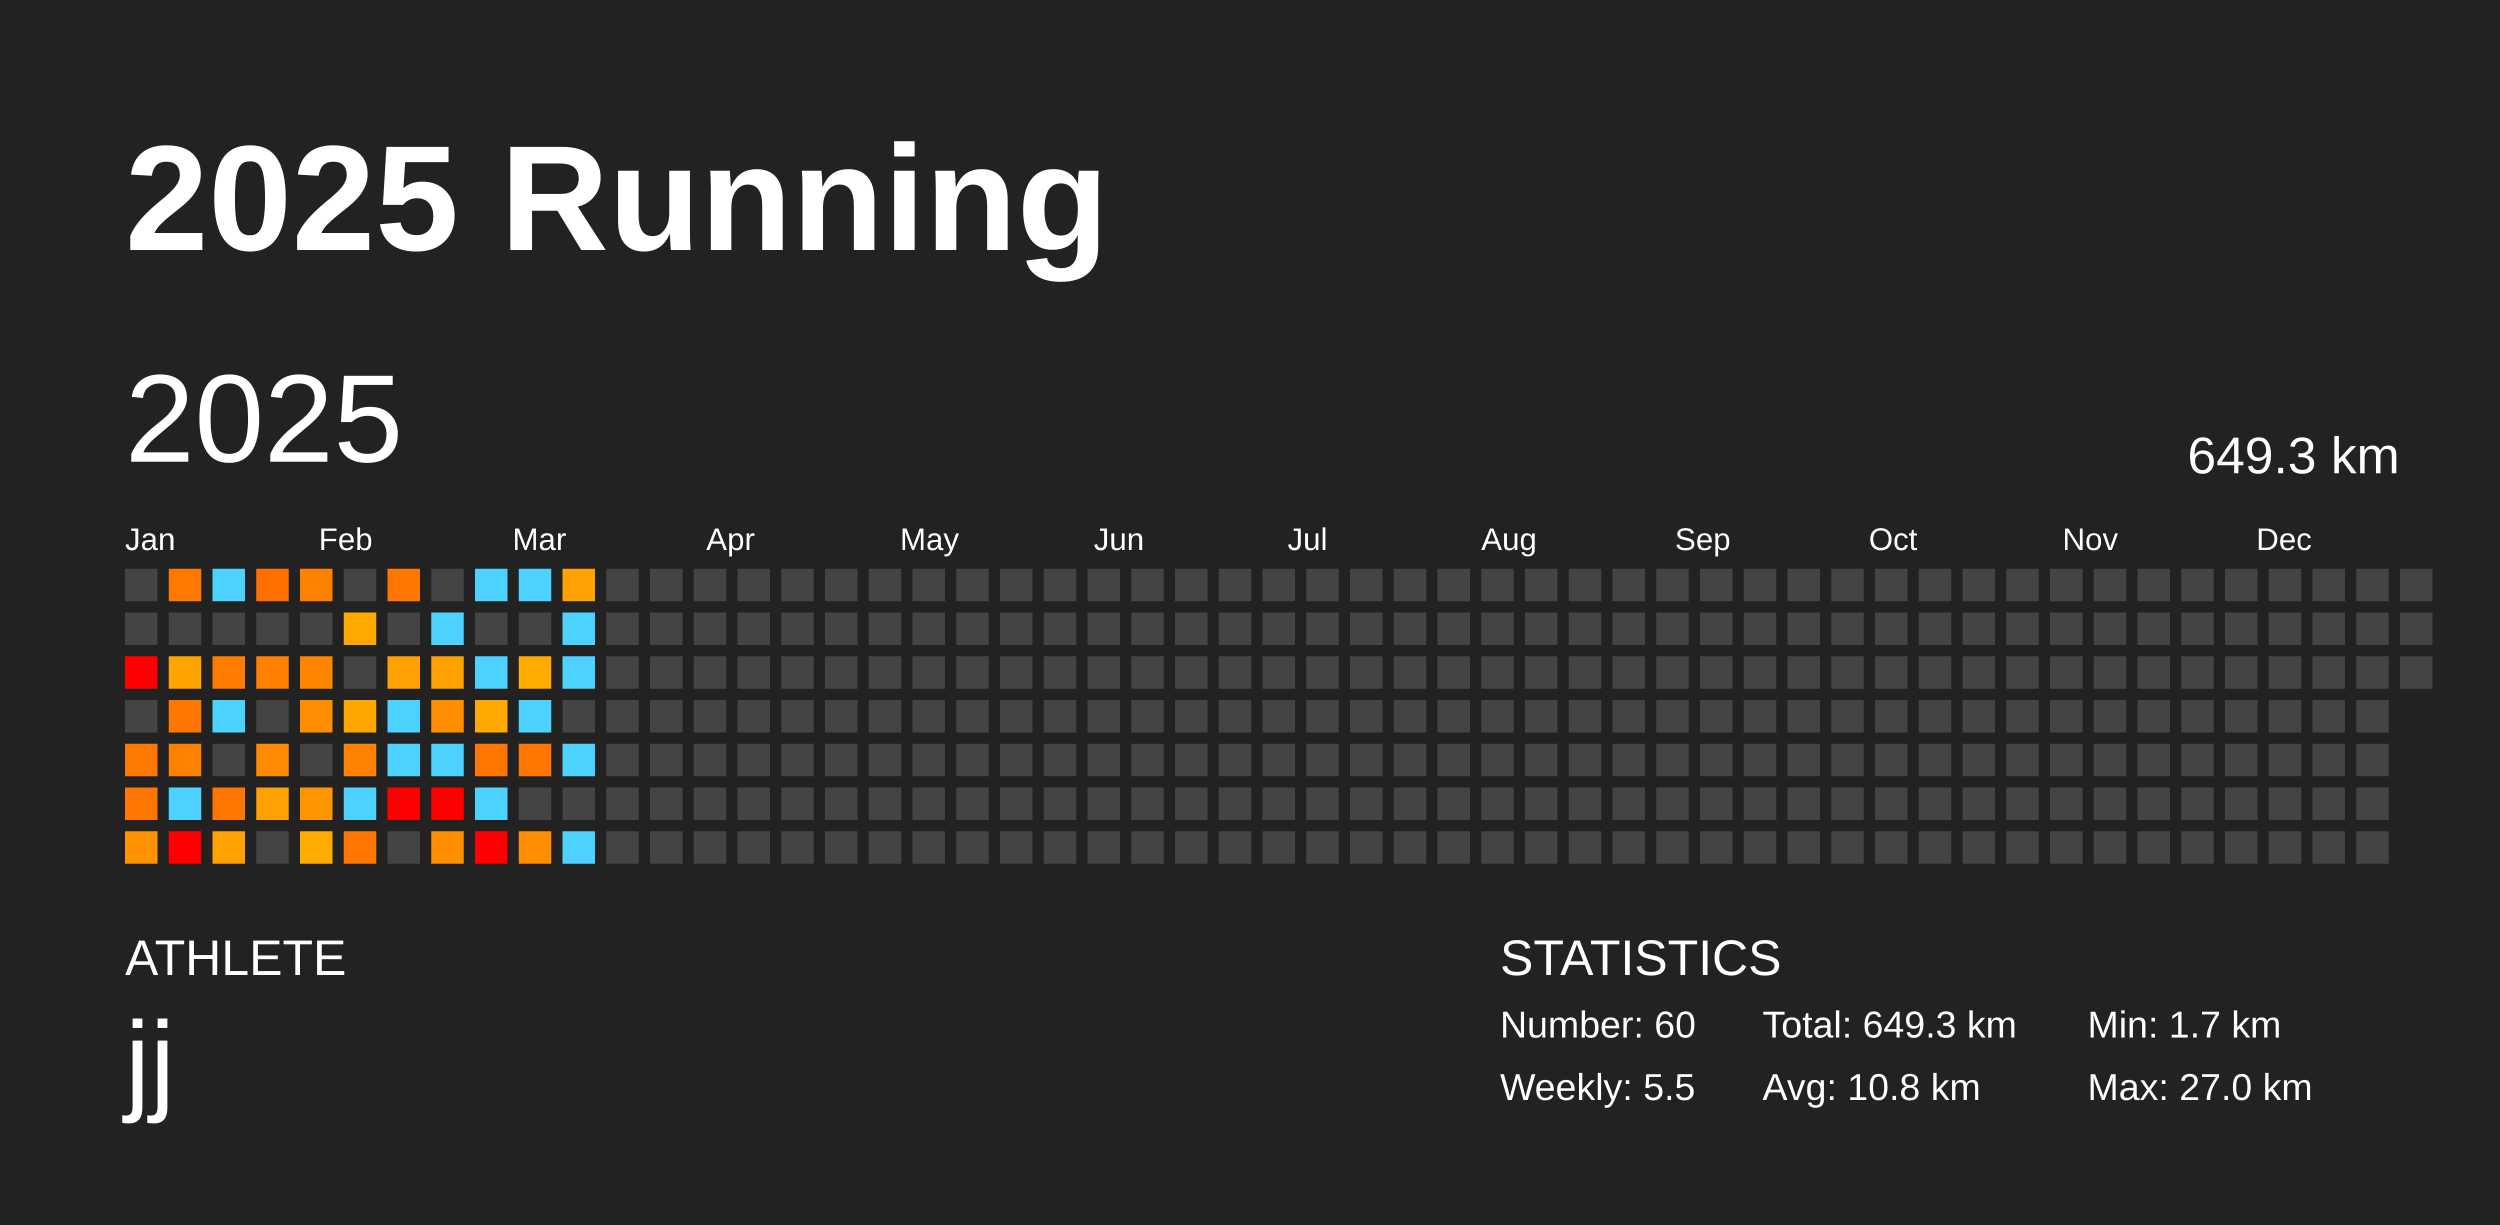
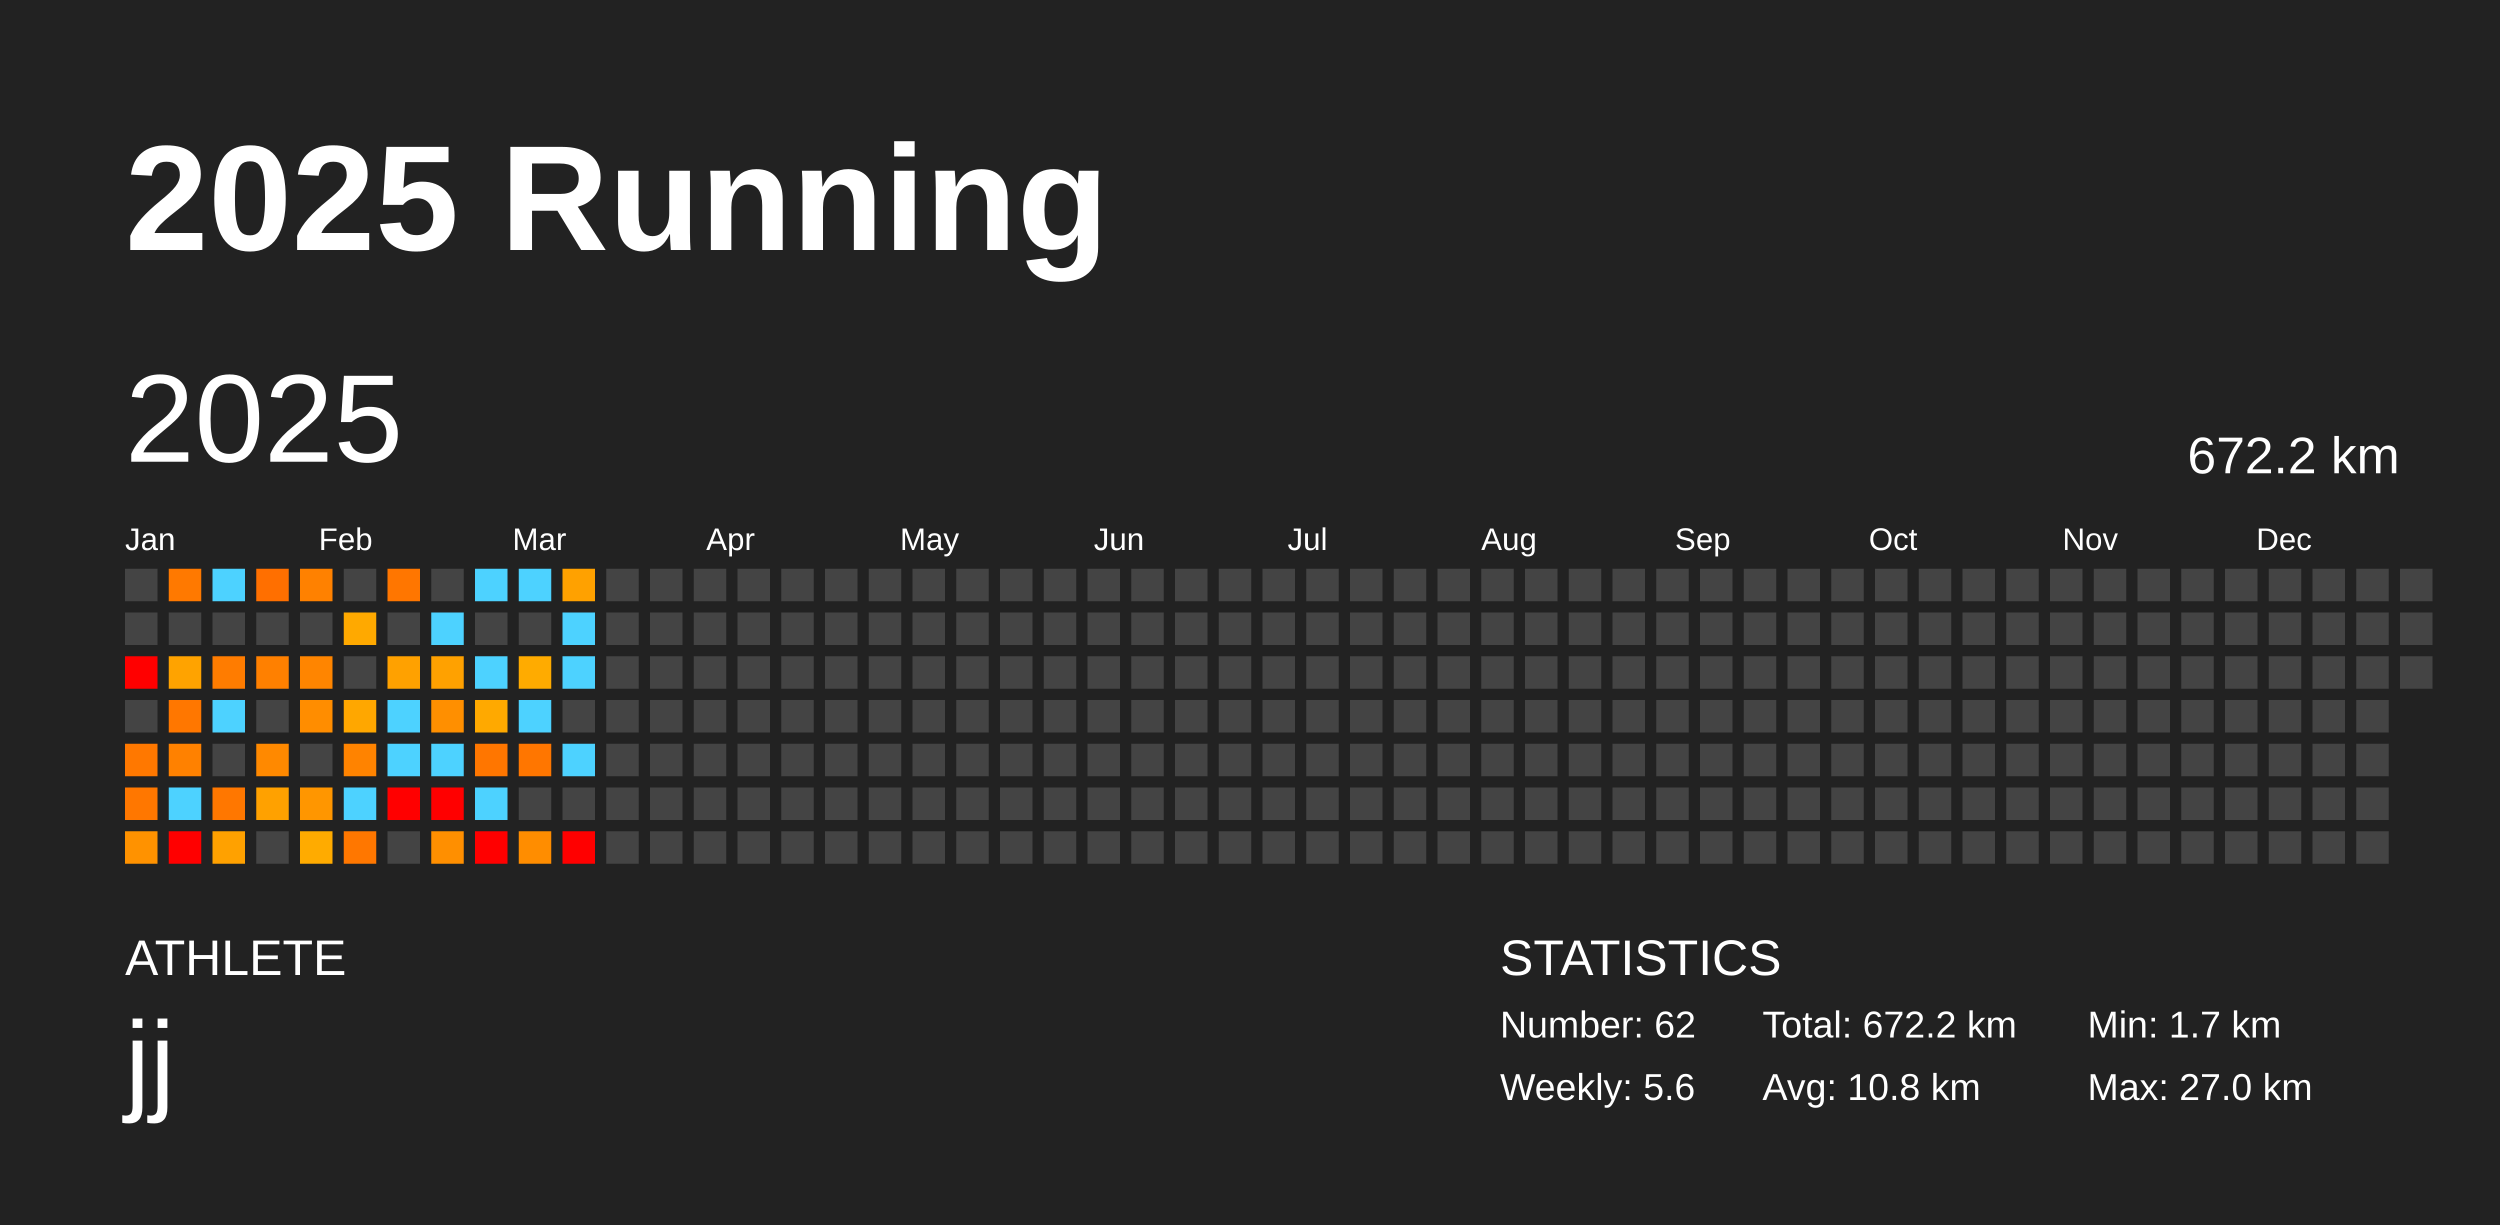
<svg xmlns="http://www.w3.org/2000/svg" baseProfile="full" height="98mm" version="1.1" viewBox="0,0,200,98" width="200mm">
  <defs />
  <rect fill="#222222" height="98" width="200" x="0" y="0" />
  <text fill="#FFFFFF" style="font-size:12px; font-family:Arial; font-weight:bold;" x="10" y="20">2025 Running</text>
  <text fill="#FFFFFF" style="font-size:4px; font-family:Arial" x="10" y="78">ATHLETE</text>
  <text fill="#FFFFFF" style="font-size:9px; font-family:Arial" x="10" y="88">jj</text>
  <text fill="#FFFFFF" style="font-size:4px; font-family:Arial" x="120" y="78">STATISTICS</text>
-   <text fill="#FFFFFF" style="font-size:3px; font-family:Arial" x="120" y="83">Number: 60</text>
-   <text fill="#FFFFFF" style="font-size:3px; font-family:Arial" x="120" y="88">Weekly: 5.5</text>
-   <text fill="#FFFFFF" style="font-size:3px; font-family:Arial" x="141" y="83">Total: 649.3 km</text>
+   <text fill="#FFFFFF" style="font-size:3px; font-family:Arial" x="120" y="83">Number: 62</text>
+   <text fill="#FFFFFF" style="font-size:3px; font-family:Arial" x="120" y="88">Weekly: 5.6</text>
+   <text fill="#FFFFFF" style="font-size:3px; font-family:Arial" x="141" y="83">Total: 672.2 km</text>
  <text fill="#FFFFFF" style="font-size:3px; font-family:Arial" x="141" y="88">Avg: 10.8 km</text>
  <text fill="#FFFFFF" style="font-size:3px; font-family:Arial" x="167" y="83">Min: 1.7 km</text>
  <text fill="#FFFFFF" style="font-size:3px; font-family:Arial" x="167" y="88">Max: 27.0 km</text>
  <text dominant-baseline="hanging" fill="#FFFFFF" style="font-size:10.0px; font-family:Arial;" x="10" y="30">2025</text>
-   <text dominant-baseline="hanging" fill="#FFFFFF" style="font-size:4.125px; font-family:Arial;" x="175" y="35">649.3 km</text>
+   <text dominant-baseline="hanging" fill="#FFFFFF" style="font-size:4.125px; font-family:Arial;" x="175" y="35">672.2 km</text>
  <text fill="#FFFFFF" style="font-size:2.5px; font-family:Arial" x="10.0" y="44">Jan</text>
  <text fill="#FFFFFF" style="font-size:2.5px; font-family:Arial" x="25.5" y="44">Feb</text>
  <text fill="#FFFFFF" style="font-size:2.5px; font-family:Arial" x="41.0" y="44">Mar</text>
  <text fill="#FFFFFF" style="font-size:2.5px; font-family:Arial" x="56.5" y="44">Apr</text>
  <text fill="#FFFFFF" style="font-size:2.5px; font-family:Arial" x="72.0" y="44">May</text>
  <text fill="#FFFFFF" style="font-size:2.5px; font-family:Arial" x="87.5" y="44">Jun</text>
  <text fill="#FFFFFF" style="font-size:2.5px; font-family:Arial" x="103.0" y="44">Jul</text>
  <text fill="#FFFFFF" style="font-size:2.5px; font-family:Arial" x="118.5" y="44">Aug</text>
  <text fill="#FFFFFF" style="font-size:2.5px; font-family:Arial" x="134.0" y="44">Sep</text>
  <text fill="#FFFFFF" style="font-size:2.5px; font-family:Arial" x="149.5" y="44">Oct</text>
  <text fill="#FFFFFF" style="font-size:2.5px; font-family:Arial" x="165.0" y="44">Nov</text>
  <text fill="#FFFFFF" style="font-size:2.5px; font-family:Arial" x="180.5" y="44">Dec</text>
  <rect fill="#444444" height="2.6" width="2.6" x="10.0" y="45.5" />
  <rect fill="#444444" height="2.6" width="2.6" x="10.0" y="49.0" />
  <rect fill="red" height="2.6" width="2.6" x="10.0" y="52.5" />
  <rect fill="#444444" height="2.6" width="2.6" x="10.0" y="56.0" />
  <rect fill="#ff7800" height="2.6" width="2.6" x="10.0" y="59.5" />
  <rect fill="#ff7700" height="2.6" width="2.6" x="10.0" y="63.0" />
  <rect fill="#ff9200" height="2.6" width="2.6" x="10.0" y="66.5" />
  <rect fill="#ff7900" height="2.6" width="2.6" x="13.5" y="45.5" />
  <rect fill="#444444" height="2.6" width="2.6" x="13.5" y="49.0" />
  <rect fill="#ffa300" height="2.6" width="2.6" x="13.5" y="52.5" />
  <rect fill="#ff7700" height="2.6" width="2.6" x="13.5" y="56.0" />
  <rect fill="#ff8100" height="2.6" width="2.6" x="13.5" y="59.5" />
  <rect fill="#4dd2ff" height="2.6" width="2.6" x="13.5" y="63.0" />
  <rect fill="red" height="2.6" width="2.6" x="13.5" y="66.5" />
  <rect fill="#4dd2ff" height="2.6" width="2.6" x="17.0" y="45.5" />
  <rect fill="#444444" height="2.6" width="2.6" x="17.0" y="49.0" />
  <rect fill="#ff7c00" height="2.6" width="2.6" x="17.0" y="52.5" />
  <rect fill="#4dd2ff" height="2.6" width="2.6" x="17.0" y="56.0" />
  <rect fill="#444444" height="2.6" width="2.6" x="17.0" y="59.5" />
  <rect fill="#ff7700" height="2.6" width="2.6" x="17.0" y="63.0" />
  <rect fill="#ffa100" height="2.6" width="2.6" x="17.0" y="66.5" />
  <rect fill="#ff6f00" height="2.6" width="2.6" x="20.5" y="45.5" />
  <rect fill="#444444" height="2.6" width="2.6" x="20.5" y="49.0" />
  <rect fill="#ff8000" height="2.6" width="2.6" x="20.5" y="52.5" />
  <rect fill="#444444" height="2.6" width="2.6" x="20.5" y="56.0" />
  <rect fill="#ff8900" height="2.6" width="2.6" x="20.5" y="59.5" />
  <rect fill="#ffa100" height="2.6" width="2.6" x="20.5" y="63.0" />
  <rect fill="#444444" height="2.6" width="2.6" x="20.5" y="66.5" />
  <rect fill="#ff8100" height="2.6" width="2.6" x="24.0" y="45.5" />
  <rect fill="#444444" height="2.6" width="2.6" x="24.0" y="49.0" />
  <rect fill="#ff8500" height="2.6" width="2.6" x="24.0" y="52.5" />
  <rect fill="#ff8d00" height="2.6" width="2.6" x="24.0" y="56.0" />
  <rect fill="#444444" height="2.6" width="2.6" x="24.0" y="59.5" />
  <rect fill="#ff9600" height="2.6" width="2.6" x="24.0" y="63.0" />
  <rect fill="#ffab00" height="2.6" width="2.6" x="24.0" y="66.5" />
  <rect fill="#444444" height="2.6" width="2.6" x="27.5" y="45.5" />
  <rect fill="#ffa900" height="2.6" width="2.6" x="27.5" y="49.0" />
  <rect fill="#444444" height="2.6" width="2.6" x="27.5" y="52.5" />
  <rect fill="#ffa700" height="2.6" width="2.6" x="27.5" y="56.0" />
  <rect fill="#ff8300" height="2.6" width="2.6" x="27.5" y="59.5" />
  <rect fill="#4dd2ff" height="2.6" width="2.6" x="27.5" y="63.0" />
  <rect fill="#ff7700" height="2.6" width="2.6" x="27.5" y="66.5" />
  <rect fill="#ff7600" height="2.6" width="2.6" x="31.0" y="45.5" />
  <rect fill="#444444" height="2.6" width="2.6" x="31.0" y="49.0" />
  <rect fill="#ffa100" height="2.6" width="2.6" x="31.0" y="52.5" />
  <rect fill="#4dd2ff" height="2.6" width="2.6" x="31.0" y="56.0" />
  <rect fill="#4dd2ff" height="2.6" width="2.6" x="31.0" y="59.5" />
  <rect fill="red" height="2.6" width="2.6" x="31.0" y="63.0" />
  <rect fill="#444444" height="2.6" width="2.6" x="31.0" y="66.5" />
  <rect fill="#444444" height="2.6" width="2.6" x="34.5" y="45.5" />
  <rect fill="#4dd2ff" height="2.6" width="2.6" x="34.5" y="49.0" />
  <rect fill="#ffa100" height="2.6" width="2.6" x="34.5" y="52.5" />
  <rect fill="#ff8f00" height="2.6" width="2.6" x="34.5" y="56.0" />
  <rect fill="#4dd2ff" height="2.6" width="2.6" x="34.5" y="59.5" />
  <rect fill="red" height="2.6" width="2.6" x="34.5" y="63.0" />
  <rect fill="#ff8f00" height="2.6" width="2.6" x="34.5" y="66.5" />
  <rect fill="#4dd2ff" height="2.6" width="2.6" x="38.0" y="45.5" />
  <rect fill="#444444" height="2.6" width="2.6" x="38.0" y="49.0" />
  <rect fill="#4dd2ff" height="2.6" width="2.6" x="38.0" y="52.5" />
  <rect fill="#ffa900" height="2.6" width="2.6" x="38.0" y="56.0" />
  <rect fill="#ff7600" height="2.6" width="2.6" x="38.0" y="59.5" />
  <rect fill="#4dd2ff" height="2.6" width="2.6" x="38.0" y="63.0" />
  <rect fill="red" height="2.6" width="2.6" x="38.0" y="66.5" />
  <rect fill="#4dd2ff" height="2.6" width="2.6" x="41.5" y="45.5" />
  <rect fill="#444444" height="2.6" width="2.6" x="41.5" y="49.0" />
  <rect fill="#ffab00" height="2.6" width="2.6" x="41.5" y="52.5" />
  <rect fill="#4dd2ff" height="2.6" width="2.6" x="41.5" y="56.0" />
  <rect fill="#ff7600" height="2.6" width="2.6" x="41.5" y="59.5" />
  <rect fill="#444444" height="2.6" width="2.6" x="41.5" y="63.0" />
  <rect fill="#ff8d00" height="2.6" width="2.6" x="41.5" y="66.5" />
  <rect fill="#ffa100" height="2.6" width="2.6" x="45.0" y="45.5" />
  <rect fill="#4dd2ff" height="2.6" width="2.6" x="45.0" y="49.0" />
  <rect fill="#4dd2ff" height="2.6" width="2.6" x="45.0" y="52.5" />
  <rect fill="#444444" height="2.6" width="2.6" x="45.0" y="56.0" />
  <rect fill="#4dd2ff" height="2.6" width="2.6" x="45.0" y="59.5" />
  <rect fill="#444444" height="2.6" width="2.6" x="45.0" y="63.0" />
-   <rect fill="#4dd2ff" height="2.6" width="2.6" x="45.0" y="66.5" />
+   <rect fill="red" height="2.6" width="2.6" x="45.0" y="66.5" />
  <rect fill="#444444" height="2.6" width="2.6" x="48.5" y="45.5" />
  <rect fill="#444444" height="2.6" width="2.6" x="48.5" y="49.0" />
  <rect fill="#444444" height="2.6" width="2.6" x="48.5" y="52.5" />
  <rect fill="#444444" height="2.6" width="2.6" x="48.5" y="56.0" />
  <rect fill="#444444" height="2.6" width="2.6" x="48.5" y="59.5" />
  <rect fill="#444444" height="2.6" width="2.6" x="48.5" y="63.0" />
  <rect fill="#444444" height="2.6" width="2.6" x="48.5" y="66.5" />
  <rect fill="#444444" height="2.6" width="2.6" x="52.0" y="45.5" />
  <rect fill="#444444" height="2.6" width="2.6" x="52.0" y="49.0" />
  <rect fill="#444444" height="2.6" width="2.6" x="52.0" y="52.5" />
  <rect fill="#444444" height="2.6" width="2.6" x="52.0" y="56.0" />
  <rect fill="#444444" height="2.6" width="2.6" x="52.0" y="59.5" />
  <rect fill="#444444" height="2.6" width="2.6" x="52.0" y="63.0" />
  <rect fill="#444444" height="2.6" width="2.6" x="52.0" y="66.5" />
  <rect fill="#444444" height="2.6" width="2.6" x="55.5" y="45.5" />
  <rect fill="#444444" height="2.6" width="2.6" x="55.5" y="49.0" />
  <rect fill="#444444" height="2.6" width="2.6" x="55.5" y="52.5" />
  <rect fill="#444444" height="2.6" width="2.6" x="55.5" y="56.0" />
  <rect fill="#444444" height="2.6" width="2.6" x="55.5" y="59.5" />
  <rect fill="#444444" height="2.6" width="2.6" x="55.5" y="63.0" />
  <rect fill="#444444" height="2.6" width="2.6" x="55.5" y="66.5" />
  <rect fill="#444444" height="2.6" width="2.6" x="59.0" y="45.5" />
  <rect fill="#444444" height="2.6" width="2.6" x="59.0" y="49.0" />
  <rect fill="#444444" height="2.6" width="2.6" x="59.0" y="52.5" />
  <rect fill="#444444" height="2.6" width="2.6" x="59.0" y="56.0" />
  <rect fill="#444444" height="2.6" width="2.6" x="59.0" y="59.5" />
  <rect fill="#444444" height="2.6" width="2.6" x="59.0" y="63.0" />
  <rect fill="#444444" height="2.6" width="2.6" x="59.0" y="66.5" />
  <rect fill="#444444" height="2.6" width="2.6" x="62.5" y="45.5" />
  <rect fill="#444444" height="2.6" width="2.6" x="62.5" y="49.0" />
  <rect fill="#444444" height="2.6" width="2.6" x="62.5" y="52.5" />
  <rect fill="#444444" height="2.6" width="2.6" x="62.5" y="56.0" />
  <rect fill="#444444" height="2.6" width="2.6" x="62.5" y="59.5" />
  <rect fill="#444444" height="2.6" width="2.6" x="62.5" y="63.0" />
  <rect fill="#444444" height="2.6" width="2.6" x="62.5" y="66.5" />
  <rect fill="#444444" height="2.6" width="2.6" x="66.0" y="45.5" />
  <rect fill="#444444" height="2.6" width="2.6" x="66.0" y="49.0" />
  <rect fill="#444444" height="2.6" width="2.6" x="66.0" y="52.5" />
  <rect fill="#444444" height="2.6" width="2.6" x="66.0" y="56.0" />
  <rect fill="#444444" height="2.6" width="2.6" x="66.0" y="59.5" />
  <rect fill="#444444" height="2.6" width="2.6" x="66.0" y="63.0" />
  <rect fill="#444444" height="2.6" width="2.6" x="66.0" y="66.5" />
  <rect fill="#444444" height="2.6" width="2.6" x="69.5" y="45.5" />
  <rect fill="#444444" height="2.6" width="2.6" x="69.5" y="49.0" />
  <rect fill="#444444" height="2.6" width="2.6" x="69.5" y="52.5" />
  <rect fill="#444444" height="2.6" width="2.6" x="69.5" y="56.0" />
  <rect fill="#444444" height="2.6" width="2.6" x="69.5" y="59.5" />
  <rect fill="#444444" height="2.6" width="2.6" x="69.5" y="63.0" />
  <rect fill="#444444" height="2.6" width="2.6" x="69.5" y="66.5" />
  <rect fill="#444444" height="2.6" width="2.6" x="73.0" y="45.5" />
  <rect fill="#444444" height="2.6" width="2.6" x="73.0" y="49.0" />
  <rect fill="#444444" height="2.6" width="2.6" x="73.0" y="52.5" />
  <rect fill="#444444" height="2.6" width="2.6" x="73.0" y="56.0" />
  <rect fill="#444444" height="2.6" width="2.6" x="73.0" y="59.5" />
  <rect fill="#444444" height="2.6" width="2.6" x="73.0" y="63.0" />
  <rect fill="#444444" height="2.6" width="2.6" x="73.0" y="66.5" />
  <rect fill="#444444" height="2.6" width="2.6" x="76.5" y="45.5" />
  <rect fill="#444444" height="2.6" width="2.6" x="76.5" y="49.0" />
  <rect fill="#444444" height="2.6" width="2.6" x="76.5" y="52.5" />
  <rect fill="#444444" height="2.6" width="2.6" x="76.5" y="56.0" />
  <rect fill="#444444" height="2.6" width="2.6" x="76.5" y="59.5" />
  <rect fill="#444444" height="2.6" width="2.6" x="76.5" y="63.0" />
  <rect fill="#444444" height="2.6" width="2.6" x="76.5" y="66.5" />
  <rect fill="#444444" height="2.6" width="2.6" x="80.0" y="45.5" />
  <rect fill="#444444" height="2.6" width="2.6" x="80.0" y="49.0" />
  <rect fill="#444444" height="2.6" width="2.6" x="80.0" y="52.5" />
  <rect fill="#444444" height="2.6" width="2.6" x="80.0" y="56.0" />
  <rect fill="#444444" height="2.6" width="2.6" x="80.0" y="59.5" />
  <rect fill="#444444" height="2.6" width="2.6" x="80.0" y="63.0" />
  <rect fill="#444444" height="2.6" width="2.6" x="80.0" y="66.5" />
  <rect fill="#444444" height="2.6" width="2.6" x="83.5" y="45.5" />
  <rect fill="#444444" height="2.6" width="2.6" x="83.5" y="49.0" />
  <rect fill="#444444" height="2.6" width="2.6" x="83.5" y="52.5" />
  <rect fill="#444444" height="2.6" width="2.6" x="83.5" y="56.0" />
  <rect fill="#444444" height="2.6" width="2.6" x="83.5" y="59.5" />
  <rect fill="#444444" height="2.6" width="2.6" x="83.5" y="63.0" />
  <rect fill="#444444" height="2.6" width="2.6" x="83.5" y="66.5" />
  <rect fill="#444444" height="2.6" width="2.6" x="87.0" y="45.5" />
  <rect fill="#444444" height="2.6" width="2.6" x="87.0" y="49.0" />
  <rect fill="#444444" height="2.6" width="2.6" x="87.0" y="52.5" />
  <rect fill="#444444" height="2.6" width="2.6" x="87.0" y="56.0" />
  <rect fill="#444444" height="2.6" width="2.6" x="87.0" y="59.5" />
  <rect fill="#444444" height="2.6" width="2.6" x="87.0" y="63.0" />
  <rect fill="#444444" height="2.6" width="2.6" x="87.0" y="66.5" />
  <rect fill="#444444" height="2.6" width="2.6" x="90.5" y="45.5" />
  <rect fill="#444444" height="2.6" width="2.6" x="90.5" y="49.0" />
  <rect fill="#444444" height="2.6" width="2.6" x="90.5" y="52.5" />
  <rect fill="#444444" height="2.6" width="2.6" x="90.5" y="56.0" />
  <rect fill="#444444" height="2.6" width="2.6" x="90.5" y="59.5" />
  <rect fill="#444444" height="2.6" width="2.6" x="90.5" y="63.0" />
  <rect fill="#444444" height="2.6" width="2.6" x="90.5" y="66.5" />
  <rect fill="#444444" height="2.6" width="2.6" x="94.0" y="45.5" />
  <rect fill="#444444" height="2.6" width="2.6" x="94.0" y="49.0" />
  <rect fill="#444444" height="2.6" width="2.6" x="94.0" y="52.5" />
  <rect fill="#444444" height="2.6" width="2.6" x="94.0" y="56.0" />
  <rect fill="#444444" height="2.6" width="2.6" x="94.0" y="59.5" />
  <rect fill="#444444" height="2.6" width="2.6" x="94.0" y="63.0" />
  <rect fill="#444444" height="2.6" width="2.6" x="94.0" y="66.5" />
  <rect fill="#444444" height="2.6" width="2.6" x="97.5" y="45.5" />
  <rect fill="#444444" height="2.6" width="2.6" x="97.5" y="49.0" />
  <rect fill="#444444" height="2.6" width="2.6" x="97.5" y="52.5" />
  <rect fill="#444444" height="2.6" width="2.6" x="97.5" y="56.0" />
  <rect fill="#444444" height="2.6" width="2.6" x="97.5" y="59.5" />
  <rect fill="#444444" height="2.6" width="2.6" x="97.5" y="63.0" />
  <rect fill="#444444" height="2.6" width="2.6" x="97.5" y="66.5" />
  <rect fill="#444444" height="2.6" width="2.6" x="101.0" y="45.5" />
  <rect fill="#444444" height="2.6" width="2.6" x="101.0" y="49.0" />
  <rect fill="#444444" height="2.6" width="2.6" x="101.0" y="52.5" />
  <rect fill="#444444" height="2.6" width="2.6" x="101.0" y="56.0" />
  <rect fill="#444444" height="2.6" width="2.6" x="101.0" y="59.5" />
  <rect fill="#444444" height="2.6" width="2.6" x="101.0" y="63.0" />
  <rect fill="#444444" height="2.6" width="2.6" x="101.0" y="66.5" />
  <rect fill="#444444" height="2.6" width="2.6" x="104.5" y="45.5" />
  <rect fill="#444444" height="2.6" width="2.6" x="104.5" y="49.0" />
  <rect fill="#444444" height="2.6" width="2.6" x="104.5" y="52.5" />
  <rect fill="#444444" height="2.6" width="2.6" x="104.5" y="56.0" />
  <rect fill="#444444" height="2.6" width="2.6" x="104.5" y="59.5" />
  <rect fill="#444444" height="2.6" width="2.6" x="104.5" y="63.0" />
  <rect fill="#444444" height="2.6" width="2.6" x="104.5" y="66.5" />
  <rect fill="#444444" height="2.6" width="2.6" x="108.0" y="45.5" />
  <rect fill="#444444" height="2.6" width="2.6" x="108.0" y="49.0" />
  <rect fill="#444444" height="2.6" width="2.6" x="108.0" y="52.5" />
  <rect fill="#444444" height="2.6" width="2.6" x="108.0" y="56.0" />
  <rect fill="#444444" height="2.6" width="2.6" x="108.0" y="59.5" />
  <rect fill="#444444" height="2.6" width="2.6" x="108.0" y="63.0" />
  <rect fill="#444444" height="2.6" width="2.6" x="108.0" y="66.5" />
  <rect fill="#444444" height="2.6" width="2.6" x="111.5" y="45.5" />
  <rect fill="#444444" height="2.6" width="2.6" x="111.5" y="49.0" />
  <rect fill="#444444" height="2.6" width="2.6" x="111.5" y="52.5" />
  <rect fill="#444444" height="2.6" width="2.6" x="111.5" y="56.0" />
  <rect fill="#444444" height="2.6" width="2.6" x="111.5" y="59.5" />
  <rect fill="#444444" height="2.6" width="2.6" x="111.5" y="63.0" />
  <rect fill="#444444" height="2.6" width="2.6" x="111.5" y="66.5" />
  <rect fill="#444444" height="2.6" width="2.6" x="115.0" y="45.5" />
  <rect fill="#444444" height="2.6" width="2.6" x="115.0" y="49.0" />
  <rect fill="#444444" height="2.6" width="2.6" x="115.0" y="52.5" />
  <rect fill="#444444" height="2.6" width="2.6" x="115.0" y="56.0" />
  <rect fill="#444444" height="2.6" width="2.6" x="115.0" y="59.5" />
  <rect fill="#444444" height="2.6" width="2.6" x="115.0" y="63.0" />
  <rect fill="#444444" height="2.6" width="2.6" x="115.0" y="66.5" />
  <rect fill="#444444" height="2.6" width="2.6" x="118.5" y="45.5" />
  <rect fill="#444444" height="2.6" width="2.6" x="118.5" y="49.0" />
  <rect fill="#444444" height="2.6" width="2.6" x="118.5" y="52.5" />
  <rect fill="#444444" height="2.6" width="2.6" x="118.5" y="56.0" />
  <rect fill="#444444" height="2.6" width="2.6" x="118.5" y="59.5" />
  <rect fill="#444444" height="2.6" width="2.6" x="118.5" y="63.0" />
  <rect fill="#444444" height="2.6" width="2.6" x="118.5" y="66.5" />
  <rect fill="#444444" height="2.6" width="2.6" x="122.0" y="45.5" />
  <rect fill="#444444" height="2.6" width="2.6" x="122.0" y="49.0" />
  <rect fill="#444444" height="2.6" width="2.6" x="122.0" y="52.5" />
  <rect fill="#444444" height="2.6" width="2.6" x="122.0" y="56.0" />
  <rect fill="#444444" height="2.6" width="2.6" x="122.0" y="59.5" />
  <rect fill="#444444" height="2.6" width="2.6" x="122.0" y="63.0" />
  <rect fill="#444444" height="2.6" width="2.6" x="122.0" y="66.5" />
  <rect fill="#444444" height="2.6" width="2.6" x="125.5" y="45.5" />
  <rect fill="#444444" height="2.6" width="2.6" x="125.5" y="49.0" />
  <rect fill="#444444" height="2.6" width="2.6" x="125.5" y="52.5" />
  <rect fill="#444444" height="2.6" width="2.6" x="125.5" y="56.0" />
  <rect fill="#444444" height="2.6" width="2.6" x="125.5" y="59.5" />
  <rect fill="#444444" height="2.6" width="2.6" x="125.5" y="63.0" />
  <rect fill="#444444" height="2.6" width="2.6" x="125.5" y="66.5" />
  <rect fill="#444444" height="2.6" width="2.6" x="129.0" y="45.5" />
  <rect fill="#444444" height="2.6" width="2.6" x="129.0" y="49.0" />
  <rect fill="#444444" height="2.6" width="2.6" x="129.0" y="52.5" />
  <rect fill="#444444" height="2.6" width="2.6" x="129.0" y="56.0" />
  <rect fill="#444444" height="2.6" width="2.6" x="129.0" y="59.5" />
  <rect fill="#444444" height="2.6" width="2.6" x="129.0" y="63.0" />
  <rect fill="#444444" height="2.6" width="2.6" x="129.0" y="66.5" />
  <rect fill="#444444" height="2.6" width="2.6" x="132.5" y="45.5" />
  <rect fill="#444444" height="2.6" width="2.6" x="132.5" y="49.0" />
  <rect fill="#444444" height="2.6" width="2.6" x="132.5" y="52.5" />
  <rect fill="#444444" height="2.6" width="2.6" x="132.5" y="56.0" />
  <rect fill="#444444" height="2.6" width="2.6" x="132.5" y="59.5" />
  <rect fill="#444444" height="2.6" width="2.6" x="132.5" y="63.0" />
  <rect fill="#444444" height="2.6" width="2.6" x="132.5" y="66.5" />
  <rect fill="#444444" height="2.6" width="2.6" x="136.0" y="45.5" />
  <rect fill="#444444" height="2.6" width="2.6" x="136.0" y="49.0" />
  <rect fill="#444444" height="2.6" width="2.6" x="136.0" y="52.5" />
  <rect fill="#444444" height="2.6" width="2.6" x="136.0" y="56.0" />
  <rect fill="#444444" height="2.6" width="2.6" x="136.0" y="59.5" />
  <rect fill="#444444" height="2.6" width="2.6" x="136.0" y="63.0" />
  <rect fill="#444444" height="2.6" width="2.6" x="136.0" y="66.5" />
  <rect fill="#444444" height="2.6" width="2.6" x="139.5" y="45.5" />
  <rect fill="#444444" height="2.6" width="2.6" x="139.5" y="49.0" />
  <rect fill="#444444" height="2.6" width="2.6" x="139.5" y="52.5" />
  <rect fill="#444444" height="2.6" width="2.6" x="139.5" y="56.0" />
  <rect fill="#444444" height="2.6" width="2.6" x="139.5" y="59.5" />
  <rect fill="#444444" height="2.6" width="2.6" x="139.5" y="63.0" />
  <rect fill="#444444" height="2.6" width="2.6" x="139.5" y="66.5" />
  <rect fill="#444444" height="2.6" width="2.6" x="143.0" y="45.5" />
  <rect fill="#444444" height="2.6" width="2.6" x="143.0" y="49.0" />
  <rect fill="#444444" height="2.6" width="2.6" x="143.0" y="52.5" />
  <rect fill="#444444" height="2.6" width="2.6" x="143.0" y="56.0" />
  <rect fill="#444444" height="2.6" width="2.6" x="143.0" y="59.5" />
  <rect fill="#444444" height="2.6" width="2.6" x="143.0" y="63.0" />
  <rect fill="#444444" height="2.6" width="2.6" x="143.0" y="66.5" />
  <rect fill="#444444" height="2.6" width="2.6" x="146.5" y="45.5" />
  <rect fill="#444444" height="2.6" width="2.6" x="146.5" y="49.0" />
  <rect fill="#444444" height="2.6" width="2.6" x="146.5" y="52.5" />
  <rect fill="#444444" height="2.6" width="2.6" x="146.5" y="56.0" />
  <rect fill="#444444" height="2.6" width="2.6" x="146.5" y="59.5" />
  <rect fill="#444444" height="2.6" width="2.6" x="146.5" y="63.0" />
  <rect fill="#444444" height="2.6" width="2.6" x="146.5" y="66.5" />
  <rect fill="#444444" height="2.6" width="2.6" x="150.0" y="45.5" />
  <rect fill="#444444" height="2.6" width="2.6" x="150.0" y="49.0" />
  <rect fill="#444444" height="2.6" width="2.6" x="150.0" y="52.5" />
  <rect fill="#444444" height="2.6" width="2.6" x="150.0" y="56.0" />
  <rect fill="#444444" height="2.6" width="2.6" x="150.0" y="59.5" />
  <rect fill="#444444" height="2.6" width="2.6" x="150.0" y="63.0" />
  <rect fill="#444444" height="2.6" width="2.6" x="150.0" y="66.5" />
  <rect fill="#444444" height="2.6" width="2.6" x="153.5" y="45.5" />
  <rect fill="#444444" height="2.6" width="2.6" x="153.5" y="49.0" />
  <rect fill="#444444" height="2.6" width="2.6" x="153.5" y="52.5" />
  <rect fill="#444444" height="2.6" width="2.6" x="153.5" y="56.0" />
  <rect fill="#444444" height="2.6" width="2.6" x="153.5" y="59.5" />
  <rect fill="#444444" height="2.6" width="2.6" x="153.5" y="63.0" />
  <rect fill="#444444" height="2.6" width="2.6" x="153.5" y="66.5" />
  <rect fill="#444444" height="2.6" width="2.6" x="157.0" y="45.5" />
  <rect fill="#444444" height="2.6" width="2.6" x="157.0" y="49.0" />
  <rect fill="#444444" height="2.6" width="2.6" x="157.0" y="52.5" />
  <rect fill="#444444" height="2.6" width="2.6" x="157.0" y="56.0" />
  <rect fill="#444444" height="2.6" width="2.6" x="157.0" y="59.5" />
  <rect fill="#444444" height="2.6" width="2.6" x="157.0" y="63.0" />
  <rect fill="#444444" height="2.6" width="2.6" x="157.0" y="66.5" />
  <rect fill="#444444" height="2.6" width="2.6" x="160.5" y="45.5" />
  <rect fill="#444444" height="2.6" width="2.6" x="160.5" y="49.0" />
  <rect fill="#444444" height="2.6" width="2.6" x="160.5" y="52.5" />
  <rect fill="#444444" height="2.6" width="2.6" x="160.5" y="56.0" />
  <rect fill="#444444" height="2.6" width="2.6" x="160.5" y="59.5" />
  <rect fill="#444444" height="2.6" width="2.6" x="160.5" y="63.0" />
  <rect fill="#444444" height="2.6" width="2.6" x="160.5" y="66.5" />
  <rect fill="#444444" height="2.6" width="2.6" x="164.0" y="45.5" />
  <rect fill="#444444" height="2.6" width="2.6" x="164.0" y="49.0" />
  <rect fill="#444444" height="2.6" width="2.6" x="164.0" y="52.5" />
  <rect fill="#444444" height="2.6" width="2.6" x="164.0" y="56.0" />
  <rect fill="#444444" height="2.6" width="2.6" x="164.0" y="59.5" />
  <rect fill="#444444" height="2.6" width="2.6" x="164.0" y="63.0" />
  <rect fill="#444444" height="2.6" width="2.6" x="164.0" y="66.5" />
  <rect fill="#444444" height="2.6" width="2.6" x="167.5" y="45.5" />
  <rect fill="#444444" height="2.6" width="2.6" x="167.5" y="49.0" />
  <rect fill="#444444" height="2.6" width="2.6" x="167.5" y="52.5" />
  <rect fill="#444444" height="2.6" width="2.6" x="167.5" y="56.0" />
  <rect fill="#444444" height="2.6" width="2.6" x="167.5" y="59.5" />
  <rect fill="#444444" height="2.6" width="2.6" x="167.5" y="63.0" />
  <rect fill="#444444" height="2.6" width="2.6" x="167.5" y="66.5" />
  <rect fill="#444444" height="2.6" width="2.6" x="171.0" y="45.5" />
  <rect fill="#444444" height="2.6" width="2.6" x="171.0" y="49.0" />
  <rect fill="#444444" height="2.6" width="2.6" x="171.0" y="52.5" />
  <rect fill="#444444" height="2.6" width="2.6" x="171.0" y="56.0" />
  <rect fill="#444444" height="2.6" width="2.6" x="171.0" y="59.5" />
  <rect fill="#444444" height="2.6" width="2.6" x="171.0" y="63.0" />
  <rect fill="#444444" height="2.6" width="2.6" x="171.0" y="66.5" />
  <rect fill="#444444" height="2.6" width="2.6" x="174.5" y="45.5" />
  <rect fill="#444444" height="2.6" width="2.6" x="174.5" y="49.0" />
  <rect fill="#444444" height="2.6" width="2.6" x="174.5" y="52.5" />
  <rect fill="#444444" height="2.6" width="2.6" x="174.5" y="56.0" />
  <rect fill="#444444" height="2.6" width="2.6" x="174.5" y="59.5" />
  <rect fill="#444444" height="2.6" width="2.6" x="174.5" y="63.0" />
  <rect fill="#444444" height="2.6" width="2.6" x="174.5" y="66.5" />
  <rect fill="#444444" height="2.6" width="2.6" x="178.0" y="45.5" />
  <rect fill="#444444" height="2.6" width="2.6" x="178.0" y="49.0" />
  <rect fill="#444444" height="2.6" width="2.6" x="178.0" y="52.5" />
  <rect fill="#444444" height="2.6" width="2.6" x="178.0" y="56.0" />
  <rect fill="#444444" height="2.6" width="2.6" x="178.0" y="59.5" />
  <rect fill="#444444" height="2.6" width="2.6" x="178.0" y="63.0" />
  <rect fill="#444444" height="2.6" width="2.6" x="178.0" y="66.5" />
  <rect fill="#444444" height="2.6" width="2.6" x="181.5" y="45.5" />
  <rect fill="#444444" height="2.6" width="2.6" x="181.5" y="49.0" />
  <rect fill="#444444" height="2.6" width="2.6" x="181.5" y="52.5" />
  <rect fill="#444444" height="2.6" width="2.6" x="181.5" y="56.0" />
  <rect fill="#444444" height="2.6" width="2.6" x="181.5" y="59.5" />
  <rect fill="#444444" height="2.6" width="2.6" x="181.5" y="63.0" />
  <rect fill="#444444" height="2.6" width="2.6" x="181.5" y="66.5" />
  <rect fill="#444444" height="2.6" width="2.6" x="185.0" y="45.5" />
  <rect fill="#444444" height="2.6" width="2.6" x="185.0" y="49.0" />
  <rect fill="#444444" height="2.6" width="2.6" x="185.0" y="52.5" />
  <rect fill="#444444" height="2.6" width="2.6" x="185.0" y="56.0" />
  <rect fill="#444444" height="2.6" width="2.6" x="185.0" y="59.5" />
  <rect fill="#444444" height="2.6" width="2.6" x="185.0" y="63.0" />
  <rect fill="#444444" height="2.6" width="2.6" x="185.0" y="66.5" />
  <rect fill="#444444" height="2.6" width="2.6" x="188.5" y="45.5" />
  <rect fill="#444444" height="2.6" width="2.6" x="188.5" y="49.0" />
  <rect fill="#444444" height="2.6" width="2.6" x="188.5" y="52.5" />
  <rect fill="#444444" height="2.6" width="2.6" x="188.5" y="56.0" />
  <rect fill="#444444" height="2.6" width="2.6" x="188.5" y="59.5" />
  <rect fill="#444444" height="2.6" width="2.6" x="188.5" y="63.0" />
  <rect fill="#444444" height="2.6" width="2.6" x="188.5" y="66.5" />
  <rect fill="#444444" height="2.6" width="2.6" x="192.0" y="45.5" />
  <rect fill="#444444" height="2.6" width="2.6" x="192.0" y="49.0" />
  <rect fill="#444444" height="2.6" width="2.6" x="192.0" y="52.5" />
</svg>
